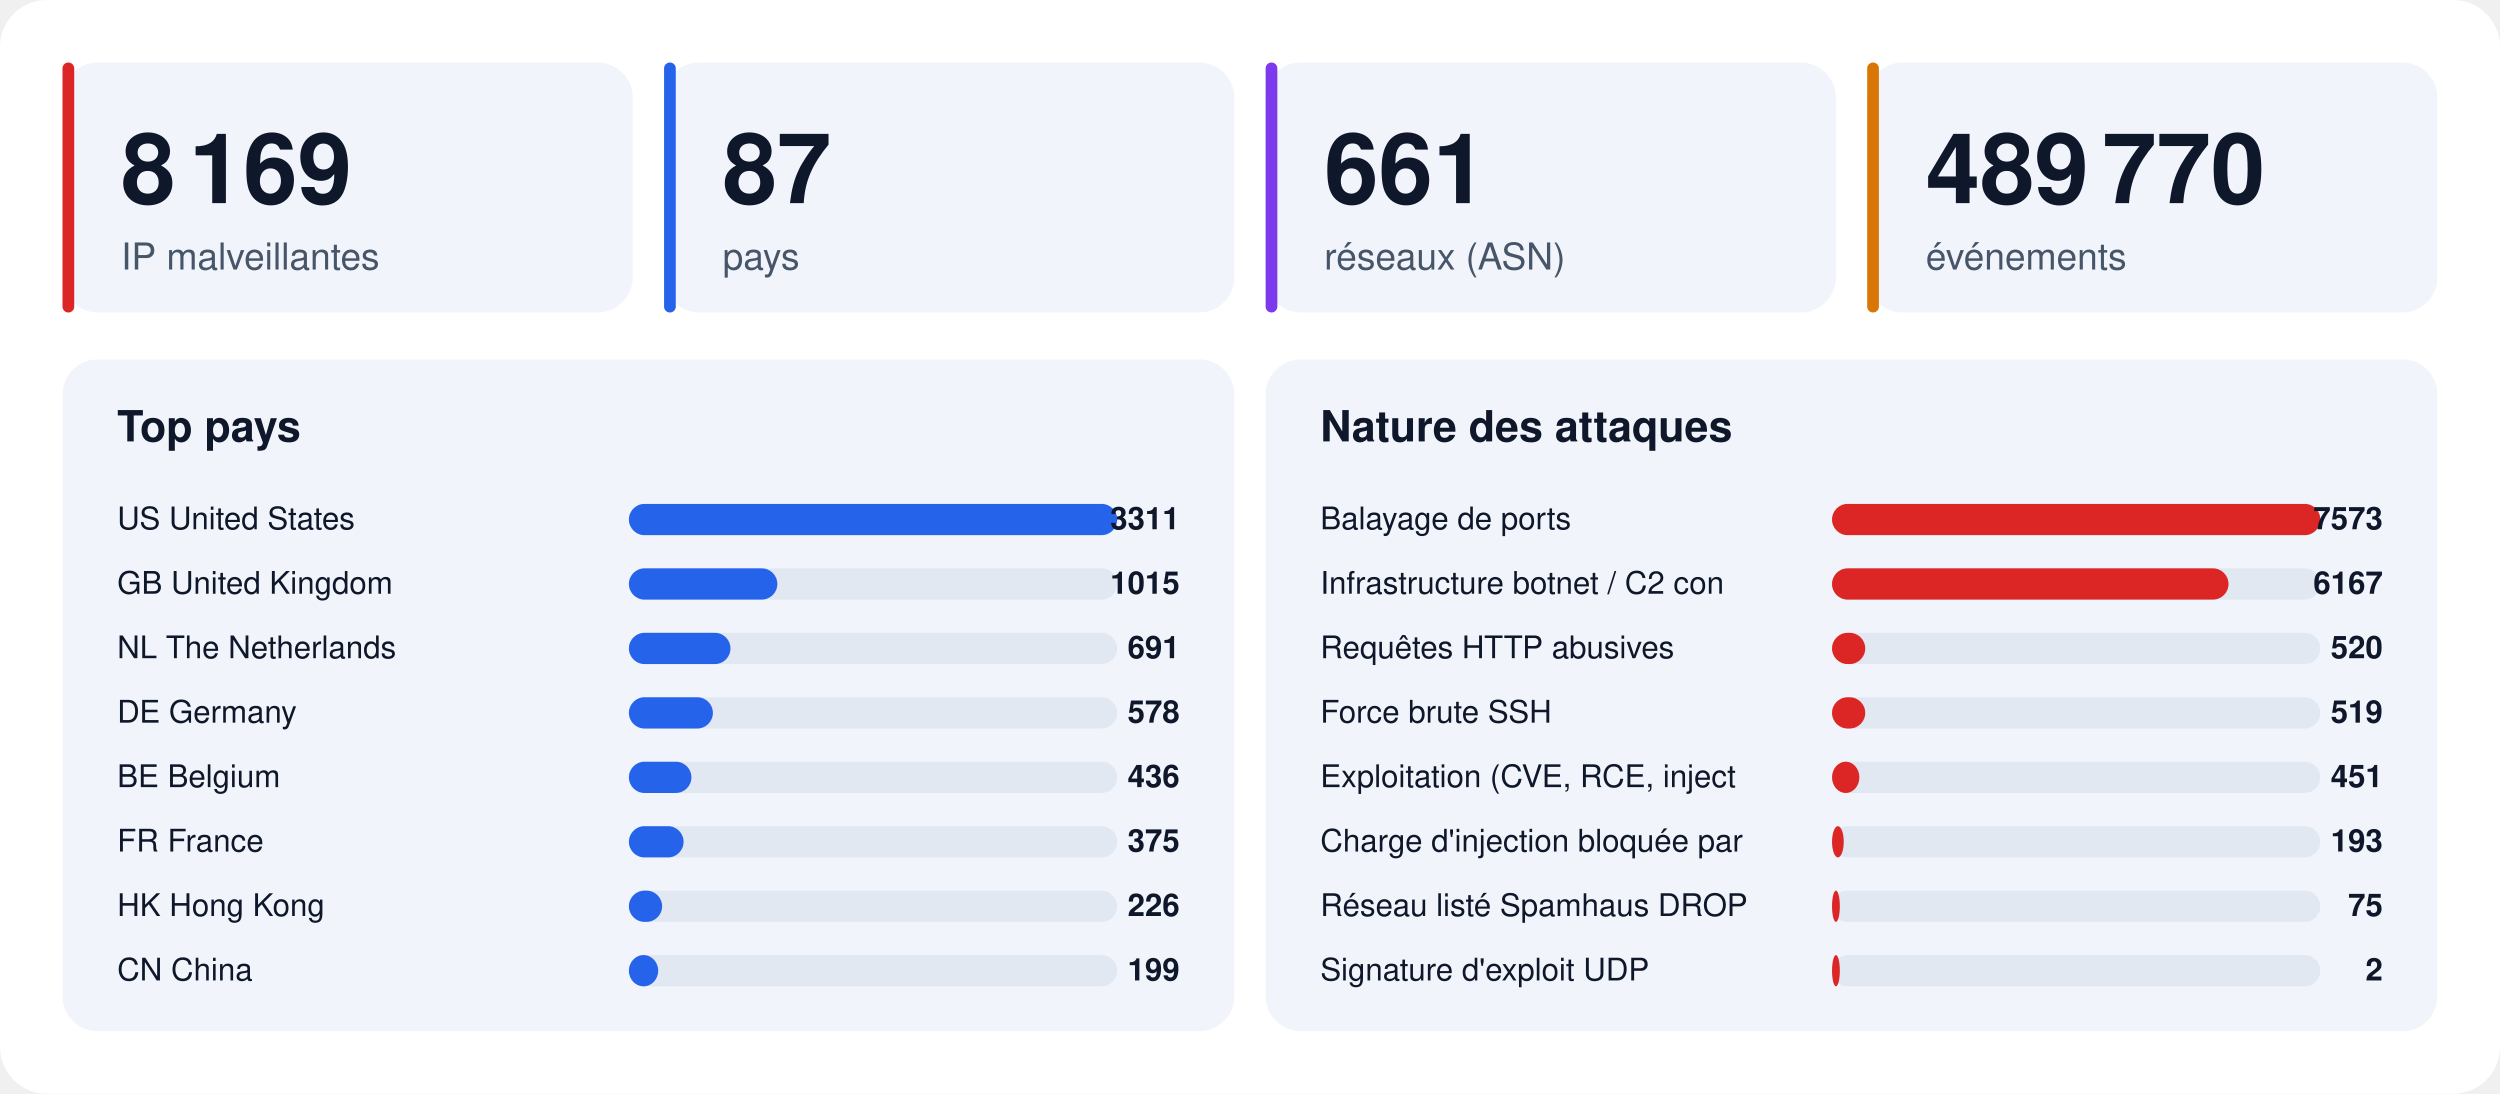
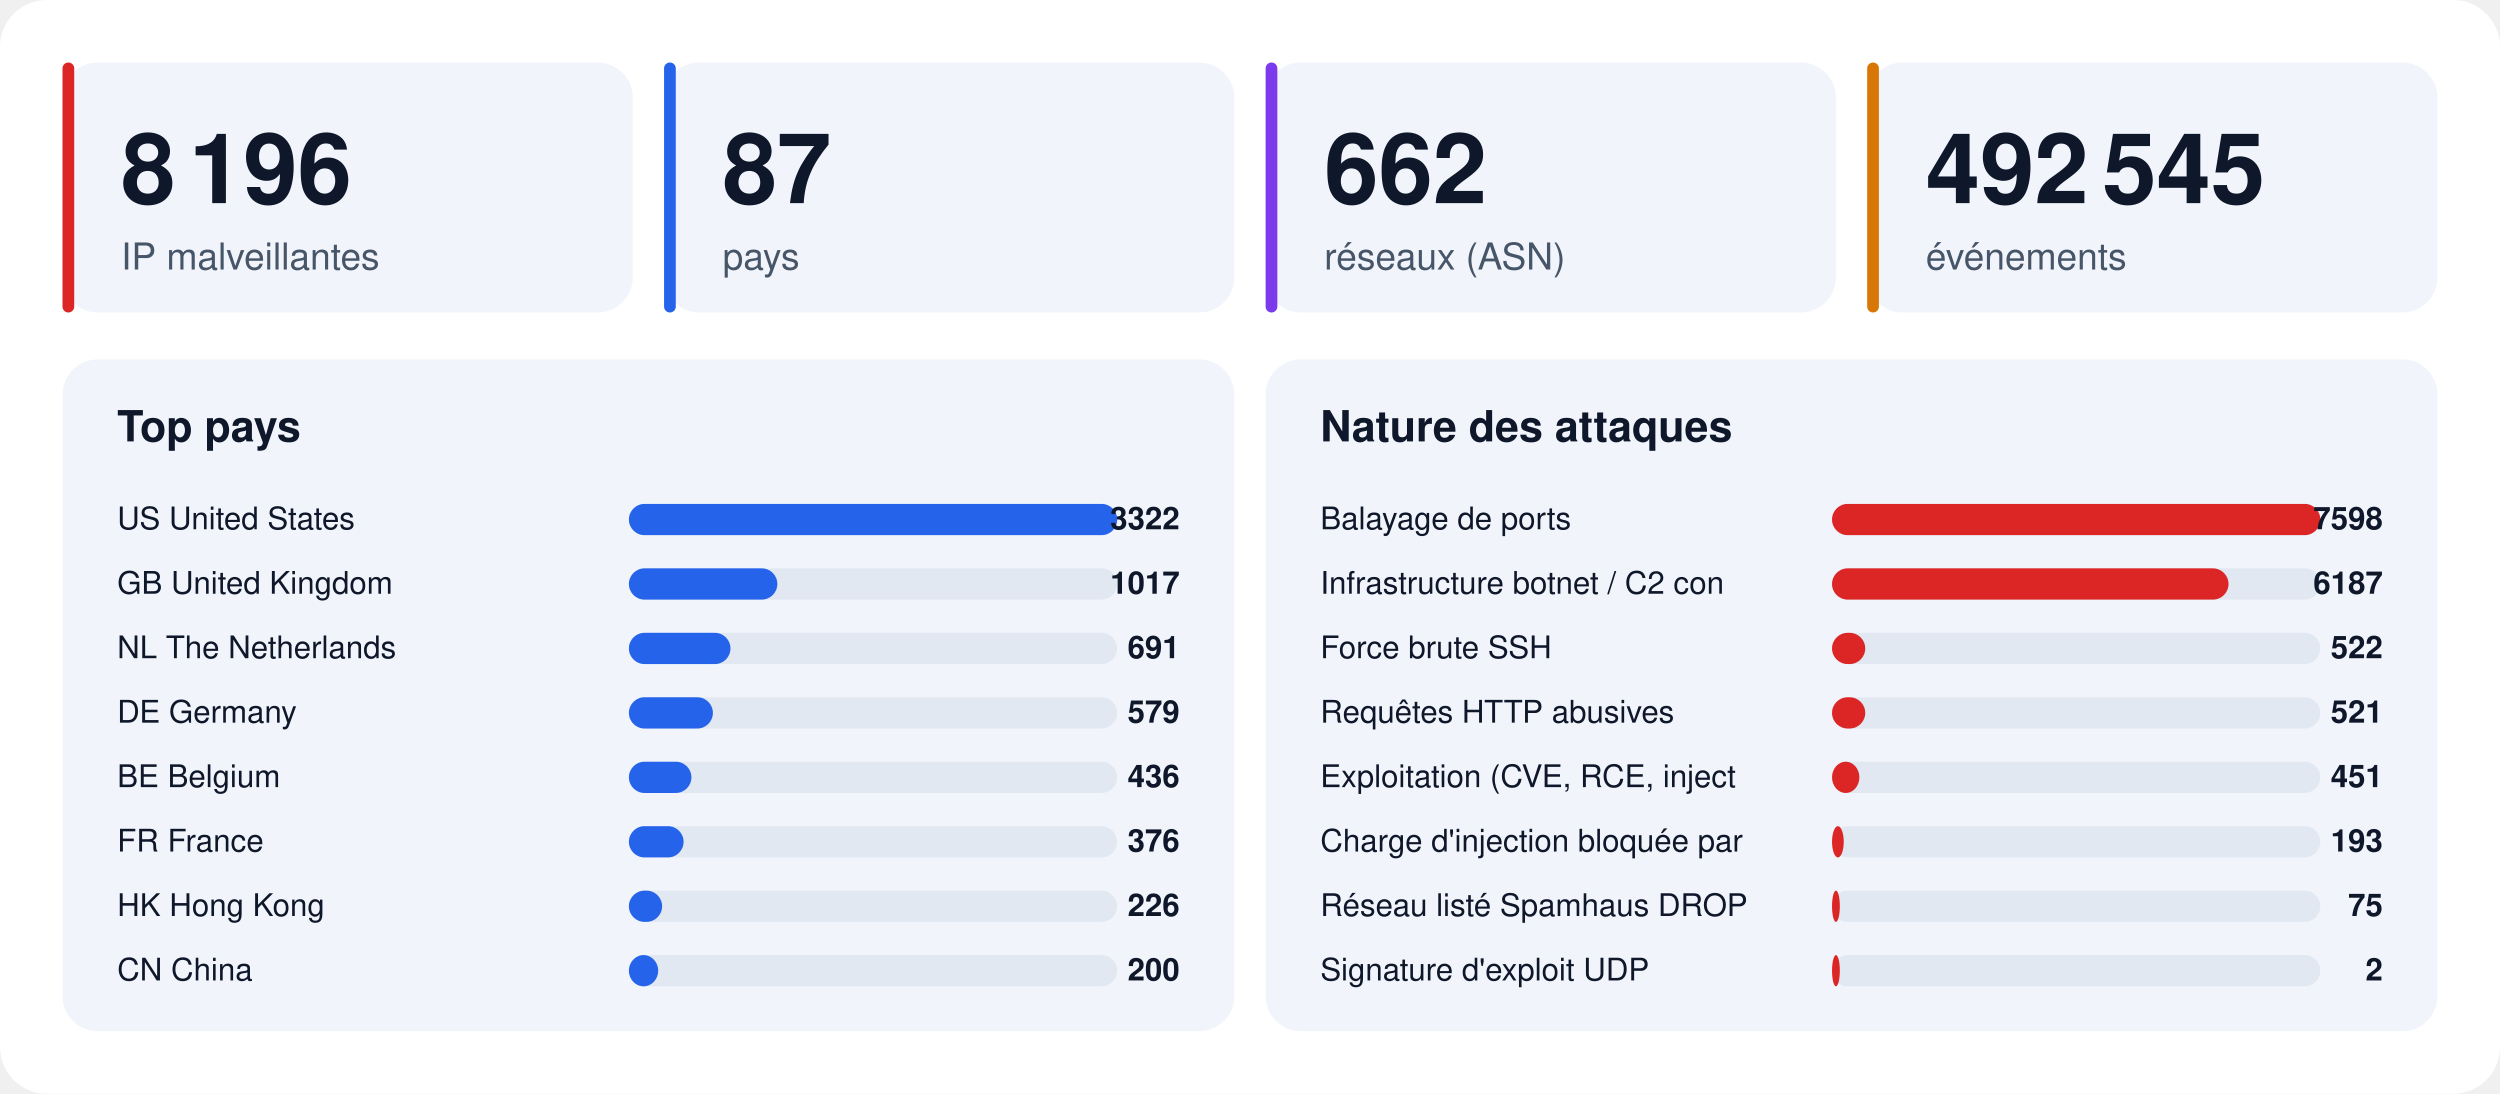
<svg xmlns="http://www.w3.org/2000/svg" width="1280" height="560" viewBox="0 0 1280 560" font-family="-apple-system,BlinkMacSystemFont,'Segoe UI',Helvetica,Arial,sans-serif">
  <rect width="1280" height="560" rx="24" fill="#ffffff" />
  <rect x="32" y="32" width="292" height="128" rx="18" fill="#f1f5fb" />
  <rect x="32" y="32" width="6" height="128" rx="3" fill="#dc2626" />
-   <text x="62" y="104" font-size="50" font-weight="800" fill="#0f172a">8 169</text>
+   <text x="62" y="104" font-size="50" font-weight="800" fill="#0f172a">8 196</text>
  <text x="62" y="138" font-size="19" fill="#475569">IP malveillantes</text>
  <rect x="340" y="32" width="292" height="128" rx="18" fill="#f1f5fb" />
  <rect x="340" y="32" width="6" height="128" rx="3" fill="#2563eb" />
  <text x="370" y="104" font-size="50" font-weight="800" fill="#0f172a">87</text>
  <text x="370" y="138" font-size="19" fill="#475569">pays</text>
  <rect x="648" y="32" width="292" height="128" rx="18" fill="#f1f5fb" />
  <rect x="648" y="32" width="6" height="128" rx="3" fill="#7c3aed" />
-   <text x="678" y="104" font-size="50" font-weight="800" fill="#0f172a">661</text>
+   <text x="678" y="104" font-size="50" font-weight="800" fill="#0f172a">662</text>
  <text x="678" y="138" font-size="19" fill="#475569">réseaux (ASN)</text>
  <rect x="956" y="32" width="292" height="128" rx="18" fill="#f1f5fb" />
  <rect x="956" y="32" width="6" height="128" rx="3" fill="#d97706" />
-   <text x="986" y="104" font-size="50" font-weight="800" fill="#0f172a">489 770</text>
+   <text x="986" y="104" font-size="50" font-weight="800" fill="#0f172a">492 545</text>
  <text x="986" y="138" font-size="19" fill="#475569">événements</text>
  <rect x="32" y="184" width="600" height="344" rx="18" fill="#f1f5fb" />
  <text x="60" y="226" font-size="22" font-weight="700" fill="#0f172a">Top pays</text>
  <text x="60" y="271" font-size="16" fill="#0f172a">US  United States</text>
  <rect x="322" y="258" width="250" height="16" rx="8" fill="#e2e8f2" />
  <rect x="322" y="258" width="250" height="16" rx="8" fill="#2563eb" />
-   <text x="604" y="271" font-size="16" font-weight="700" text-anchor="end" fill="#0f172a">3311</text>
+   <text x="604" y="271" font-size="16" font-weight="700" text-anchor="end" fill="#0f172a">3322</text>
  <text x="60" y="304" font-size="16" fill="#0f172a">GB  United Kingdom</text>
  <rect x="322" y="291" width="250" height="16" rx="8" fill="#e2e8f2" />
  <rect x="322" y="291" width="76" height="16" rx="8" fill="#2563eb" />
-   <text x="604" y="304" font-size="16" font-weight="700" text-anchor="end" fill="#0f172a">1015</text>
+   <text x="604" y="304" font-size="16" font-weight="700" text-anchor="end" fill="#0f172a">1017</text>
  <text x="60" y="337" font-size="16" fill="#0f172a">NL  The Netherlands</text>
  <rect x="322" y="324" width="250" height="16" rx="8" fill="#e2e8f2" />
  <rect x="322" y="324" width="52" height="16" rx="8" fill="#2563eb" />
  <text x="604" y="337" font-size="16" font-weight="700" text-anchor="end" fill="#0f172a">691</text>
  <text x="60" y="370" font-size="16" fill="#0f172a">DE  Germany</text>
  <rect x="322" y="357" width="250" height="16" rx="8" fill="#e2e8f2" />
  <rect x="322" y="357" width="43" height="16" rx="8" fill="#2563eb" />
-   <text x="604" y="370" font-size="16" font-weight="700" text-anchor="end" fill="#0f172a">578</text>
+   <text x="604" y="370" font-size="16" font-weight="700" text-anchor="end" fill="#0f172a">579</text>
  <text x="60" y="403" font-size="16" fill="#0f172a">BE  Belgium</text>
  <rect x="322" y="390" width="250" height="16" rx="8" fill="#e2e8f2" />
  <rect x="322" y="390" width="32" height="16" rx="8" fill="#2563eb" />
  <text x="604" y="403" font-size="16" font-weight="700" text-anchor="end" fill="#0f172a">436</text>
  <text x="60" y="436" font-size="16" fill="#0f172a">FR  France</text>
  <rect x="322" y="423" width="250" height="16" rx="8" fill="#e2e8f2" />
  <rect x="322" y="423" width="28" height="16" rx="8" fill="#2563eb" />
-   <text x="604" y="436" font-size="16" font-weight="700" text-anchor="end" fill="#0f172a">375</text>
+   <text x="604" y="436" font-size="16" font-weight="700" text-anchor="end" fill="#0f172a">376</text>
  <text x="60" y="469" font-size="16" fill="#0f172a">HK  Hong Kong</text>
  <rect x="322" y="456" width="250" height="16" rx="8" fill="#e2e8f2" />
  <rect x="322" y="456" width="17" height="16" rx="8" fill="#2563eb" />
  <text x="604" y="469" font-size="16" font-weight="700" text-anchor="end" fill="#0f172a">226</text>
  <text x="60" y="502" font-size="16" fill="#0f172a">CN  China</text>
  <rect x="322" y="489" width="250" height="16" rx="8" fill="#e2e8f2" />
  <rect x="322" y="489" width="15" height="16" rx="8" fill="#2563eb" />
-   <text x="604" y="502" font-size="16" font-weight="700" text-anchor="end" fill="#0f172a">199</text>
+   <text x="604" y="502" font-size="16" font-weight="700" text-anchor="end" fill="#0f172a">200</text>
  <rect x="648" y="184" width="600" height="344" rx="18" fill="#f1f5fb" />
  <text x="676" y="226" font-size="22" font-weight="700" fill="#0f172a">Nature des attaques</text>
  <text x="676" y="271" font-size="16" fill="#0f172a">Balayage de ports</text>
  <rect x="938" y="258" width="250" height="16" rx="8" fill="#e2e8f2" />
  <rect x="938" y="258" width="250" height="16" rx="8" fill="#dc2626" />
-   <text x="1220" y="271" font-size="16" font-weight="700" text-anchor="end" fill="#0f172a">7573</text>
+   <text x="1220" y="271" font-size="16" font-weight="700" text-anchor="end" fill="#0f172a">7598</text>
  <text x="676" y="304" font-size="16" fill="#0f172a">Infrastructure botnet / C2 con</text>
  <rect x="938" y="291" width="250" height="16" rx="8" fill="#e2e8f2" />
  <rect x="938" y="291" width="203" height="16" rx="8" fill="#dc2626" />
-   <text x="1220" y="304" font-size="16" font-weight="700" text-anchor="end" fill="#0f172a">6167</text>
-   <text x="676" y="337" font-size="16" fill="#0f172a">Requêtes HTTP abusives</text>
+   <text x="1220" y="304" font-size="16" font-weight="700" text-anchor="end" fill="#0f172a">6187</text>
+   <text x="676" y="337" font-size="16" fill="#0f172a">Force brute SSH</text>
  <rect x="938" y="324" width="250" height="16" rx="8" fill="#e2e8f2" />
  <rect x="938" y="324" width="17" height="16" rx="8" fill="#dc2626" />
-   <text x="1220" y="337" font-size="16" font-weight="700" text-anchor="end" fill="#0f172a">520</text>
-   <text x="676" y="370" font-size="16" fill="#0f172a">Force brute SSH</text>
+   <text x="1220" y="337" font-size="16" font-weight="700" text-anchor="end" fill="#0f172a">522</text>
+   <text x="676" y="370" font-size="16" fill="#0f172a">Requêtes HTTP abusives</text>
  <rect x="938" y="357" width="250" height="16" rx="8" fill="#e2e8f2" />
  <rect x="938" y="357" width="17" height="16" rx="8" fill="#dc2626" />
-   <text x="1220" y="370" font-size="16" font-weight="700" text-anchor="end" fill="#0f172a">519</text>
+   <text x="1220" y="370" font-size="16" font-weight="700" text-anchor="end" fill="#0f172a">521</text>
  <text x="676" y="403" font-size="16" fill="#0f172a">Exploitation (CVE, RCE, inject</text>
  <rect x="938" y="390" width="250" height="16" rx="8" fill="#e2e8f2" />
  <rect x="938" y="390" width="14" height="16" rx="8" fill="#dc2626" />
  <text x="1220" y="403" font-size="16" font-weight="700" text-anchor="end" fill="#0f172a">451</text>
  <text x="676" y="436" font-size="16" fill="#0f172a">Charge d'injection bloquée par</text>
  <rect x="938" y="423" width="250" height="16" rx="8" fill="#e2e8f2" />
  <rect x="938" y="423" width="6" height="16" rx="8" fill="#dc2626" />
  <text x="1220" y="436" font-size="16" font-weight="700" text-anchor="end" fill="#0f172a">193</text>
  <text x="676" y="469" font-size="16" fill="#0f172a">Réseau listé Spamhaus DROP</text>
  <rect x="938" y="456" width="250" height="16" rx="8" fill="#e2e8f2" />
  <rect x="938" y="456" width="4" height="16" rx="8" fill="#dc2626" />
  <text x="1220" y="469" font-size="16" font-weight="700" text-anchor="end" fill="#0f172a">75</text>
  <text x="676" y="502" font-size="16" fill="#0f172a">Signature d'exploit UDP</text>
  <rect x="938" y="489" width="250" height="16" rx="8" fill="#e2e8f2" />
  <rect x="938" y="489" width="4" height="16" rx="8" fill="#dc2626" />
  <text x="1220" y="502" font-size="16" font-weight="700" text-anchor="end" fill="#0f172a">2</text>
</svg>
